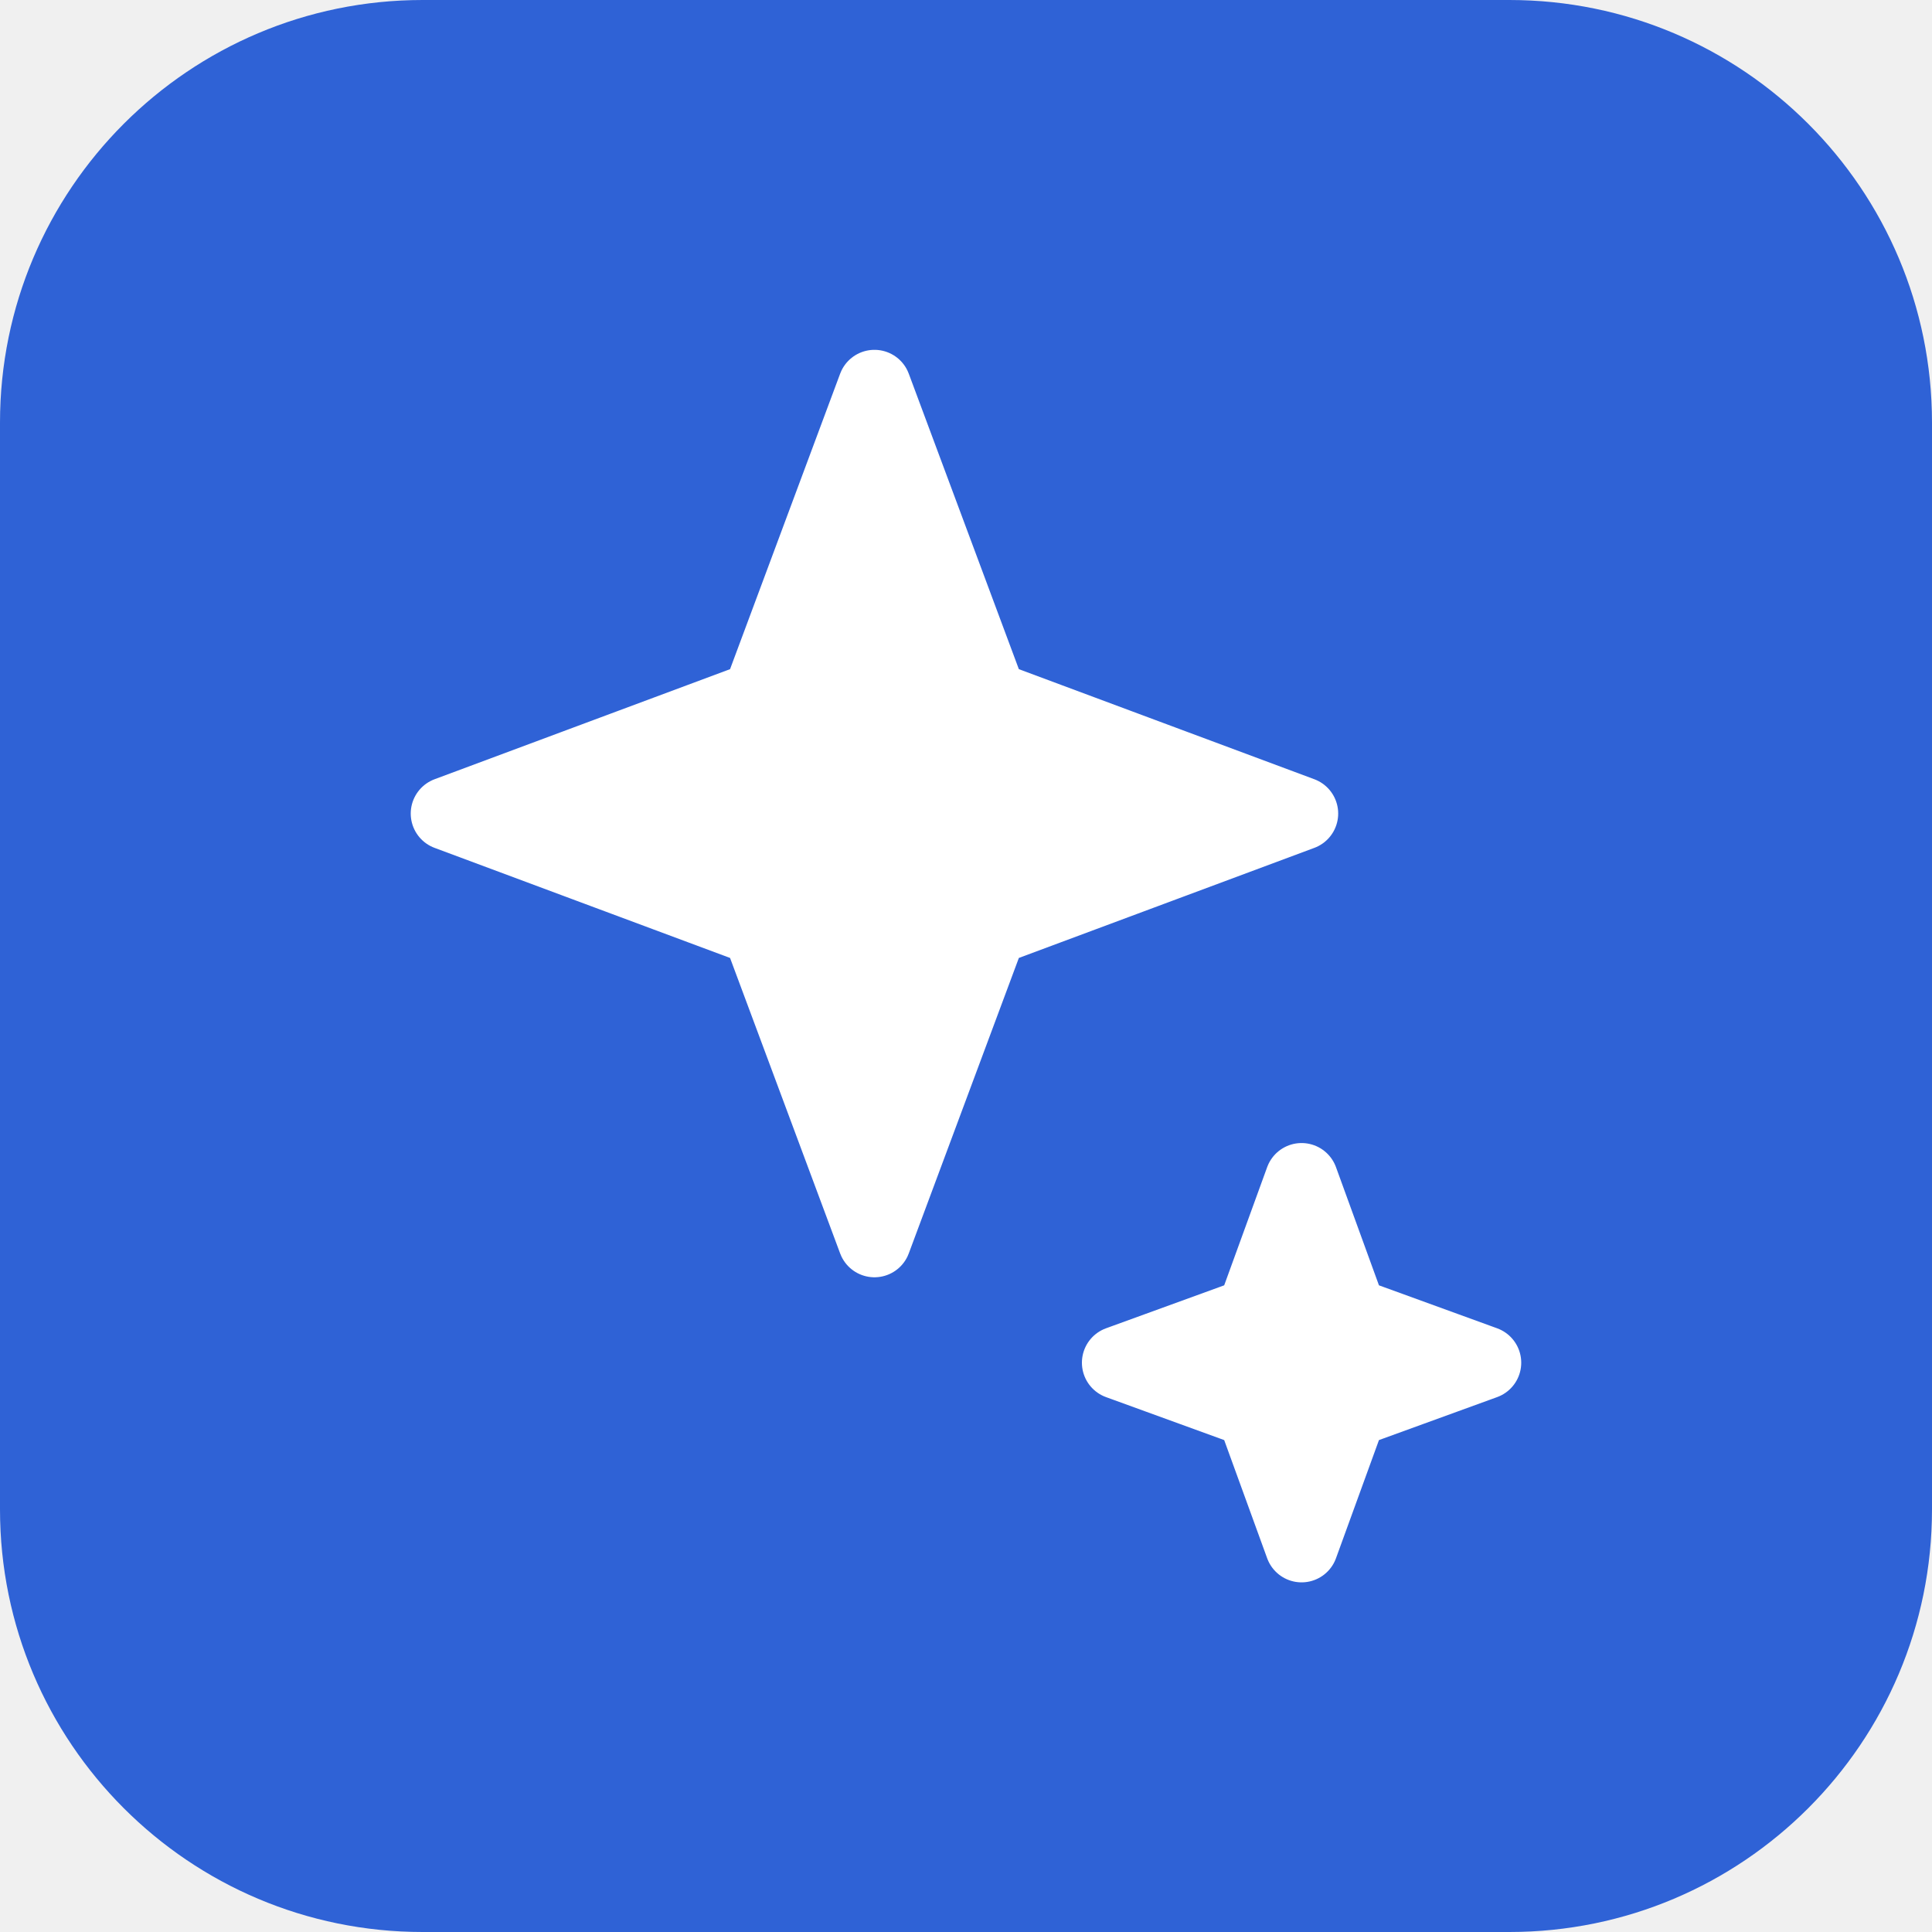
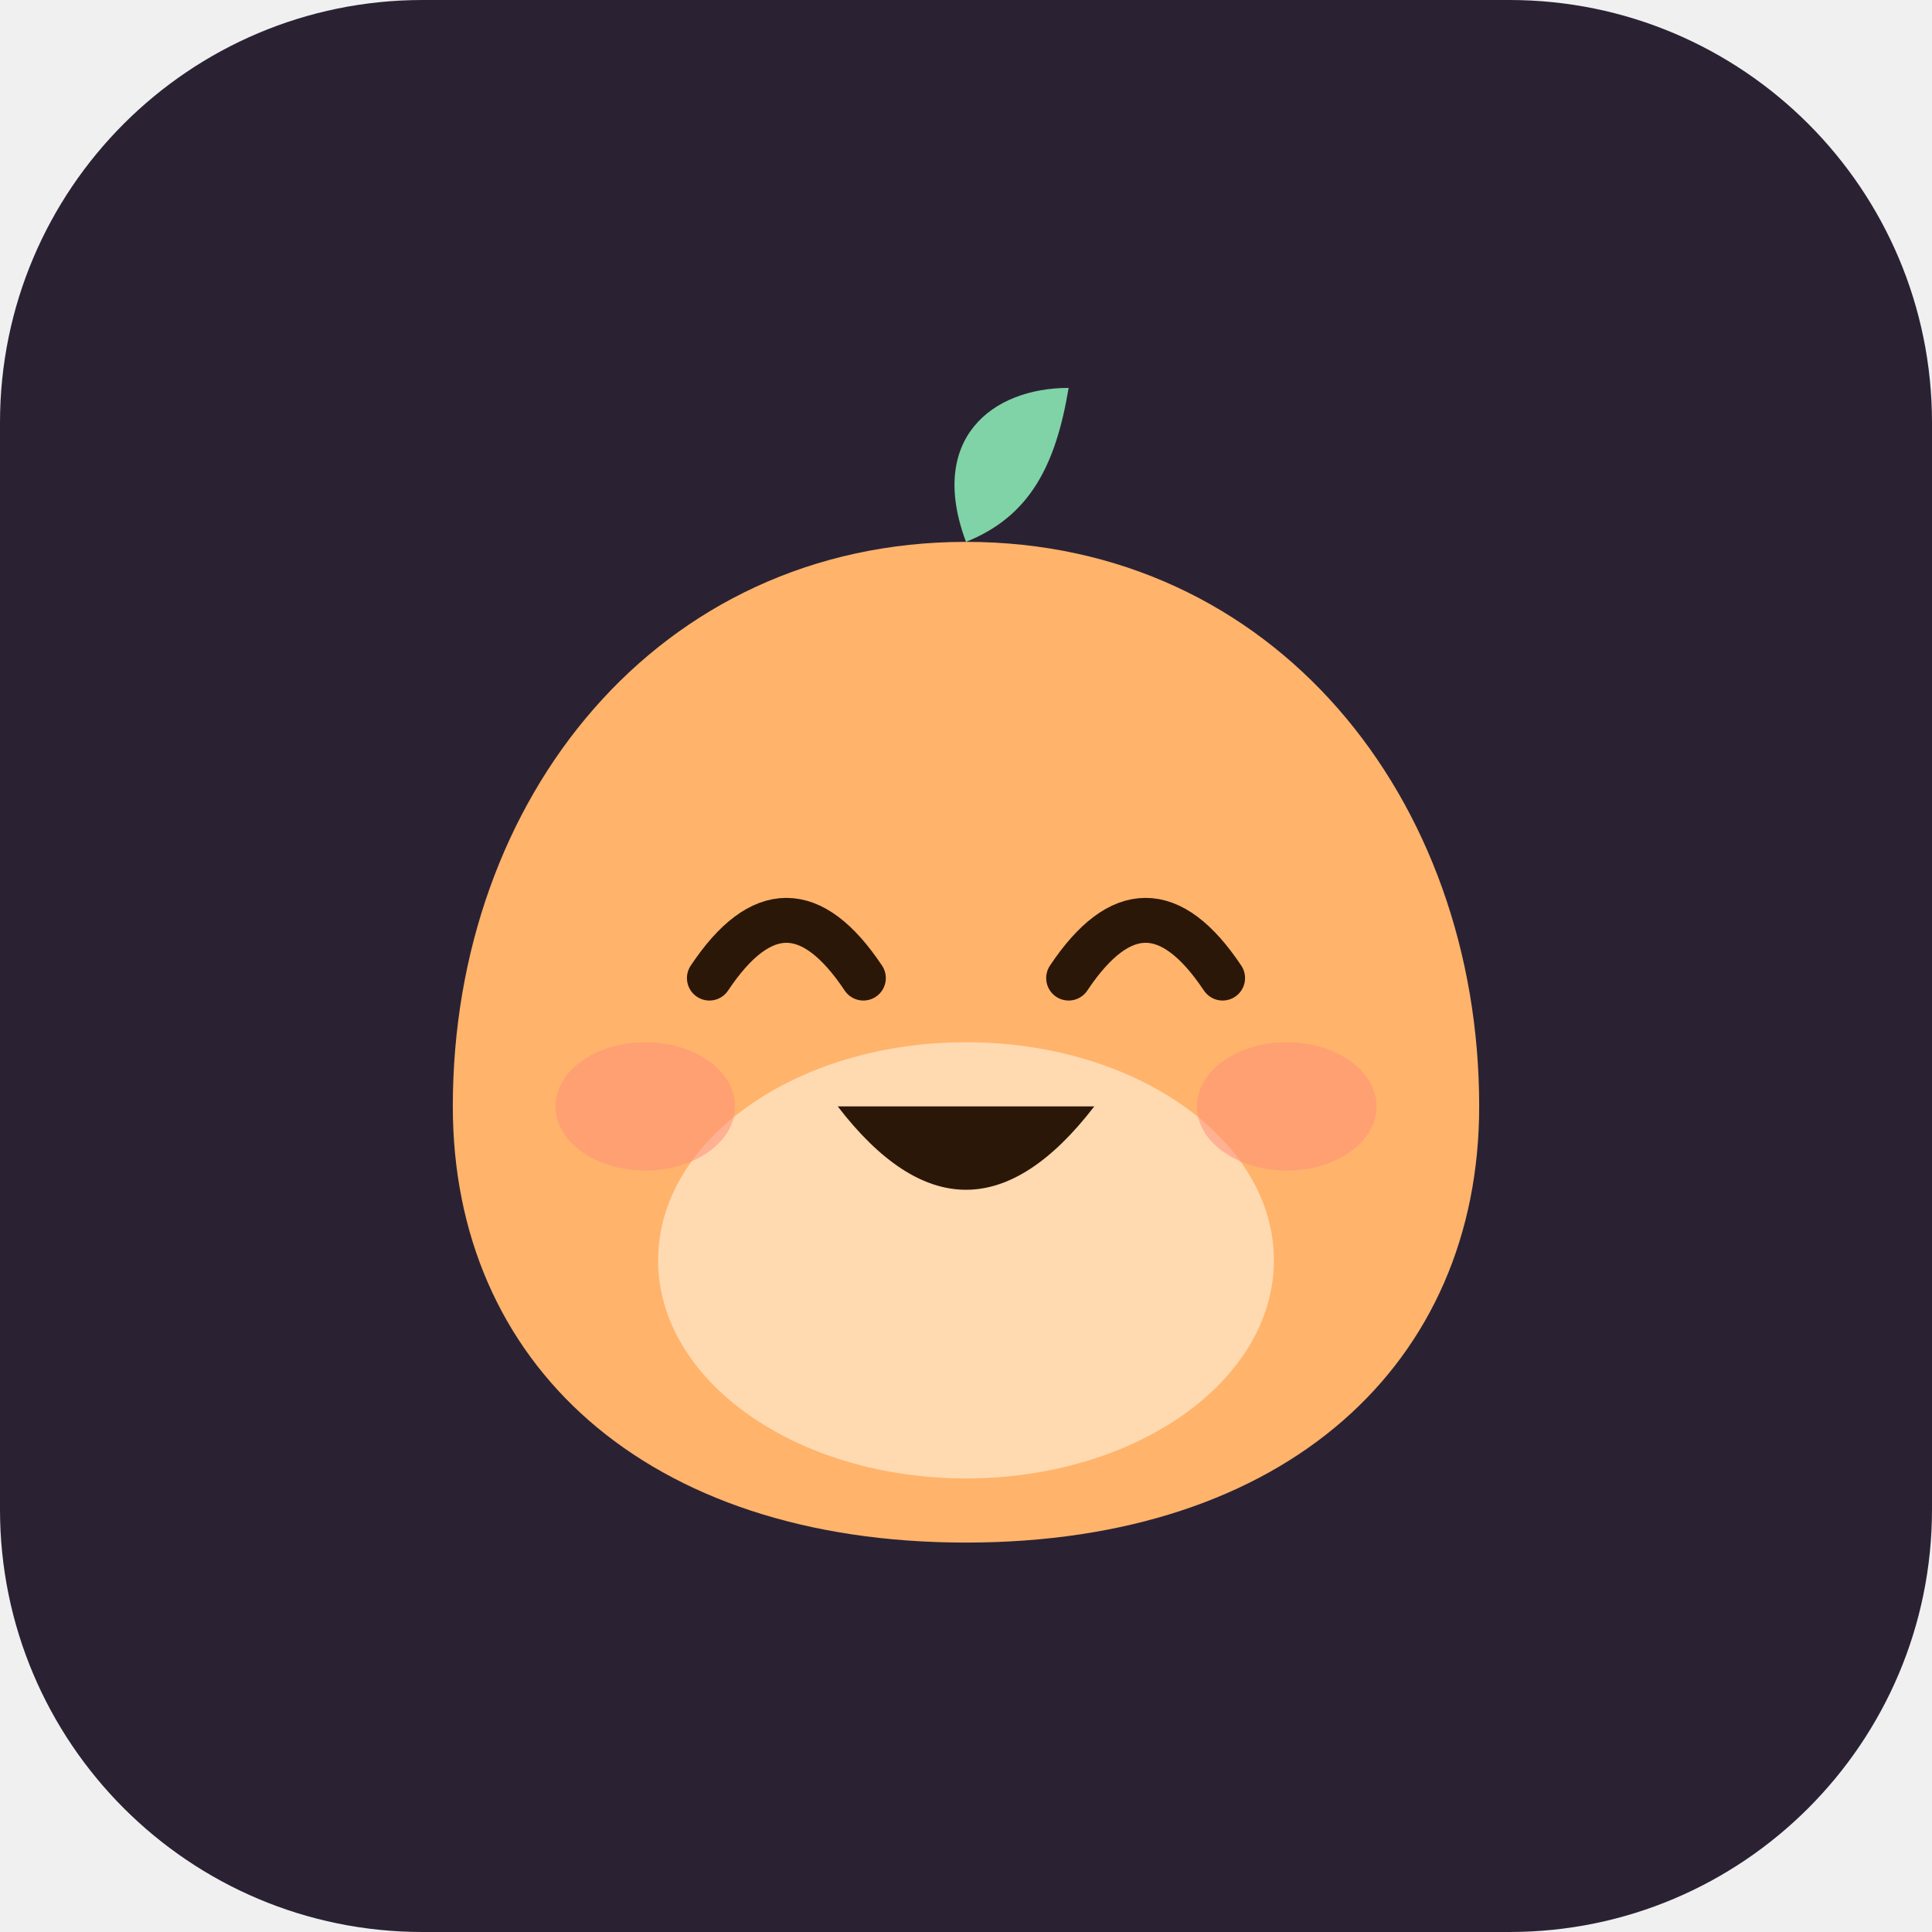
<svg xmlns="http://www.w3.org/2000/svg" viewBox="0 0 512 512">
-   <rect width="512" height="512" rx="112" fill="#2f62d6" />
-   <g transform="translate(37.7 53.9) scale(16.17)" fill="#fff" stroke="#fff" stroke-width="1.2" stroke-linejoin="round">
-     <path d="M12 3l1.9 5.1L19 10l-5.1 1.9L12 17l-1.9-5.1L5 10l5.1-1.9z" />
-     <path d="M19 16l.8 2.2L22 19l-2.2.8L19 22l-.8-2.2L16 19l2.2-.8z" />
+   <rect width="512" height="512" rx="112" fill="#2a2233" />
+   <g transform="translate(86 96) scale(3.4)">
+     <path d="M50 14c-3-8 2-12 8-12-1 6-3 10-8 12z" fill="#7fd3a6" />
+     <path d="M50 14C26 14 10 34 10 58c0 20 15 34 40 34s40-14 40-34C90 34 74 14 50 14z" fill="#ffb36b" />
+     <ellipse cx="50" cy="70" rx="24" ry="17" fill="#ffd9b0" />
+     <ellipse cx="25" cy="58" rx="7" ry="5" fill="#ff8f7a" opacity=".55" />
+     <ellipse cx="75" cy="58" rx="7" ry="5" fill="#ff8f7a" opacity=".55" />
+     <path d="M30 48q6-9 12 0M58 48q6-9 12 0" stroke="#2a1708" stroke-width="3.5" stroke-linecap="round" fill="none" />
+     <path d="M40 58q10 13 20 0z" fill="#2a1708" />
  </g>
</svg>
